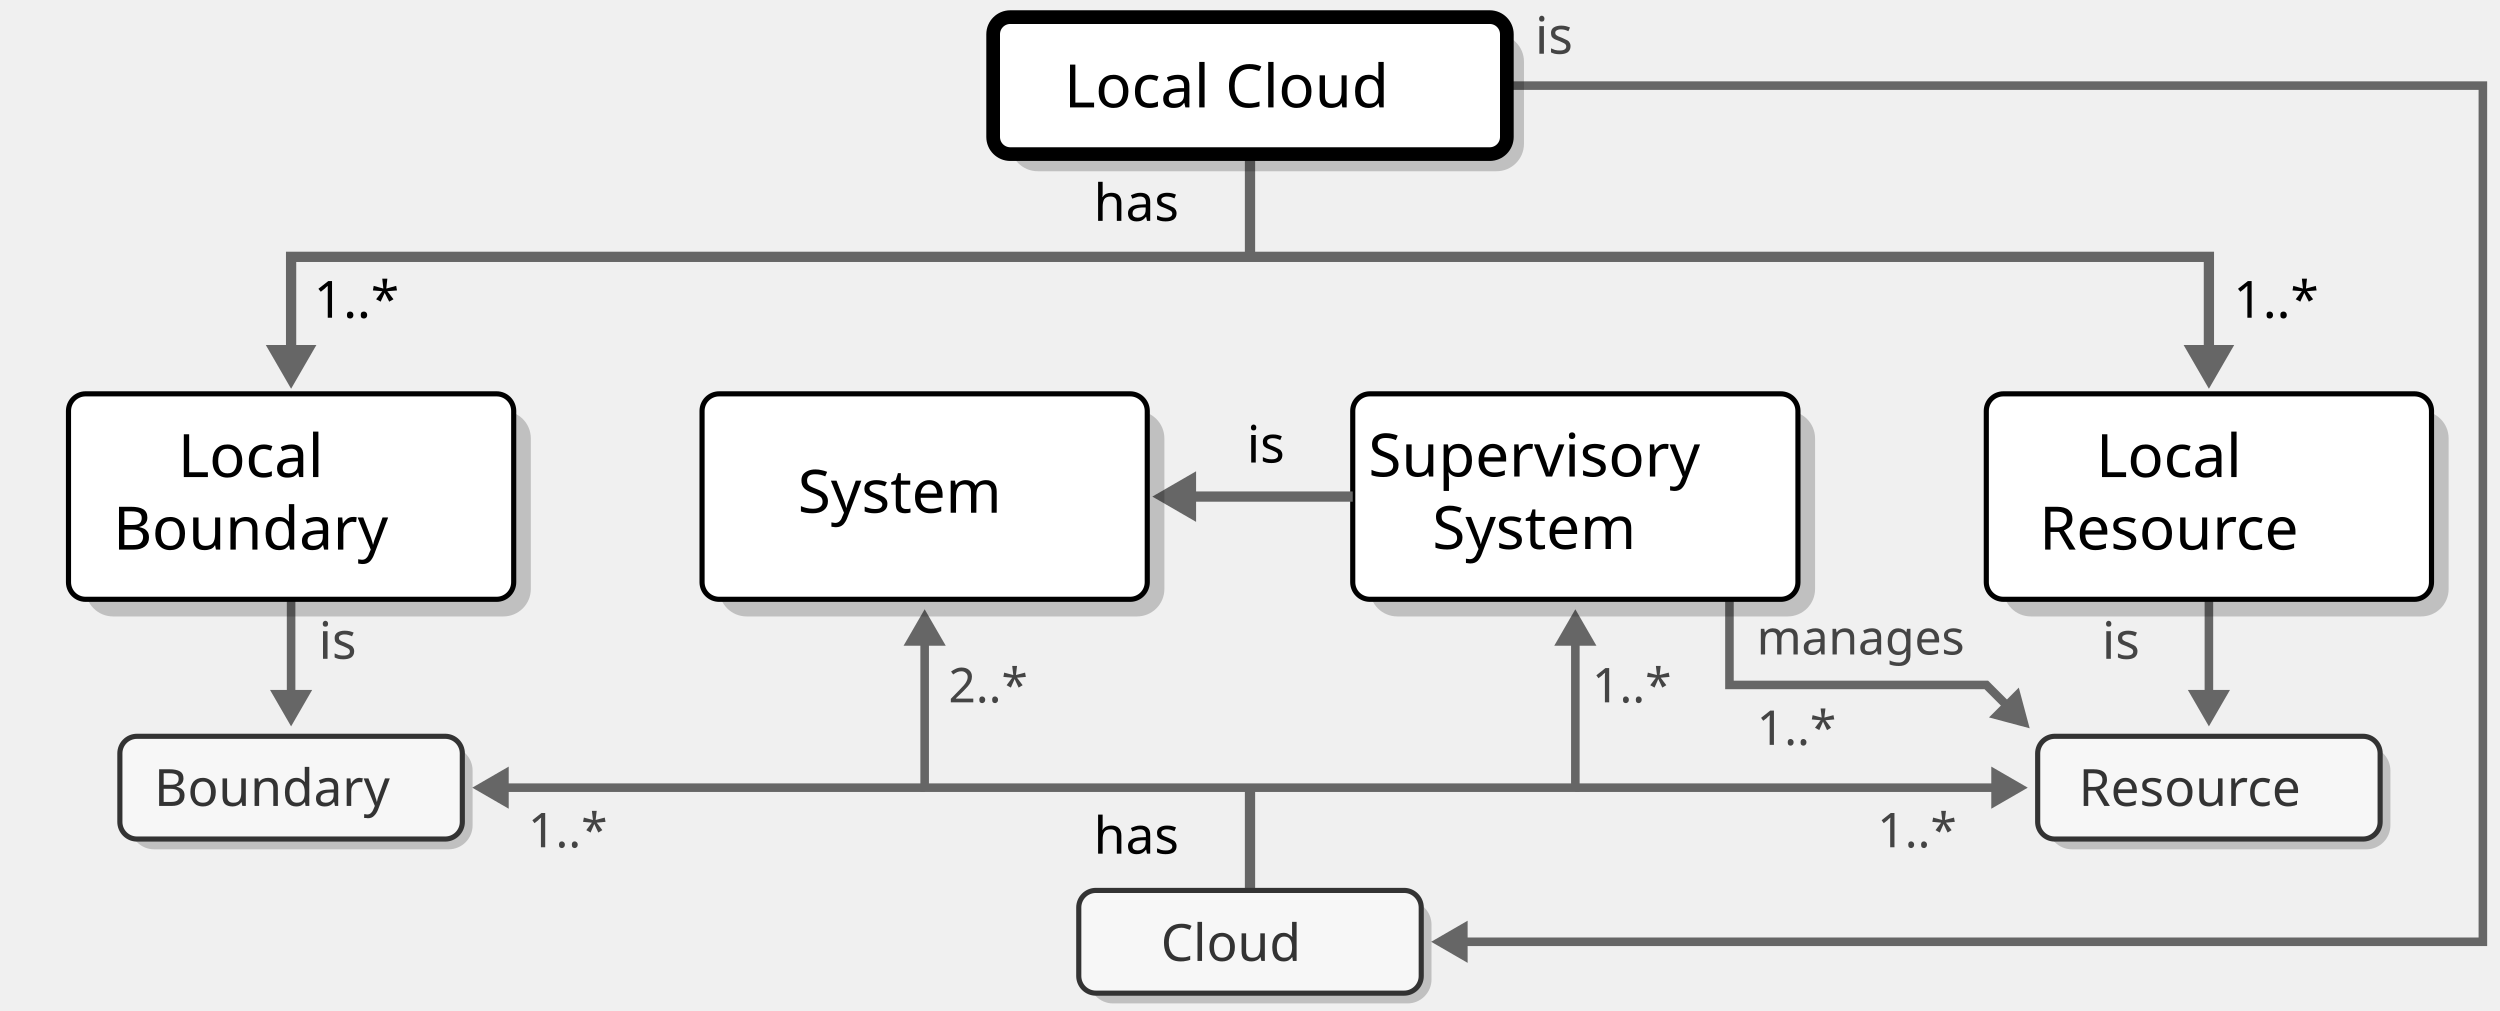
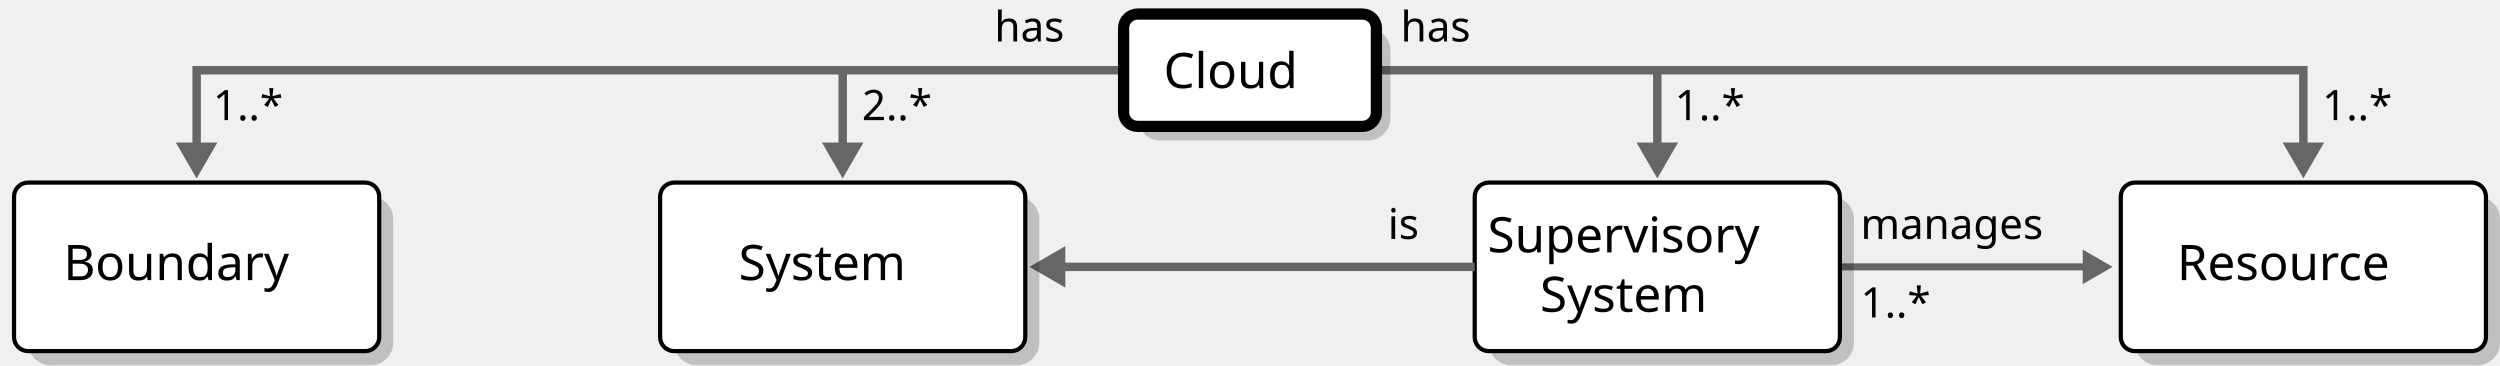
- <svg xmlns="http://www.w3.org/2000/svg" xmlns:xlink="http://www.w3.org/1999/xlink" width="146mm" height="59mm" version="1.1" viewBox="0 0 146 59" id="svg162">
+ <svg xmlns="http://www.w3.org/2000/svg" xmlns:xlink="http://www.w3.org/1999/xlink" width="178mm" height="26mm" version="1.1" viewBox="0 0 178 26" id="svg162">
  <defs id="defs5">
    <marker id="a" overflow="visible" orient="auto">
      <path transform="scale(0.4)" d="M 5.77,0 -2.88,5 V -5 Z" fill="context-stroke" fill-rule="evenodd" stroke="context-stroke" stroke-width="1pt" id="path2" />
    </marker>
    <marker id="e" overflow="visible" orient="auto">
      <path transform="scale(0.4)" d="M 5.77,0 -2.88,5 V -5 Z" fill="context-stroke" fill-rule="evenodd" stroke="context-stroke" stroke-width="1pt" id="path824" />
    </marker>
    <marker id="a-2" overflow="visible" orient="auto">
      <path transform="scale(0.4)" d="M 5.77,0 -2.88,5 V -5 Z" fill="context-stroke" fill-rule="evenodd" stroke="context-stroke" stroke-width="1pt" id="path2-3" />
    </marker>
    <marker id="a-3" overflow="visible" orient="auto">
      <path transform="scale(0.4)" d="M 5.77,0 -2.88,5 V -5 Z" fill="context-stroke" fill-rule="evenodd" stroke="context-stroke" stroke-width="1pt" id="path2-2" />
    </marker>
    <marker id="a-34" overflow="visible" orient="auto">
      <path transform="scale(0.4)" d="M 5.77,0 -2.88,5 V -5 Z" fill="context-stroke" fill-rule="evenodd" stroke="context-stroke" stroke-width="1pt" id="path2-37" />
    </marker>
    <marker id="a-0" overflow="visible" orient="auto">
      <path transform="scale(0.4)" d="M 5.77,0 -2.88,5 V -5 Z" fill="context-stroke" fill-rule="evenodd" stroke="context-stroke" stroke-width="1pt" id="path2-1" />
    </marker>
  </defs>
-   <path d="M 88,5 H 145 V 55 H 85" marker-end="url(#a-0)" id="path1044" style="fill:none;stroke:#666666;stroke-width:0.5;stroke-miterlimit:4;stroke-dasharray:none;marker-end:url(#a-0)" />
-   <use x="0" y="0" xlink:href="#g17494" id="use19802" transform="translate(56,-9)" width="100%" height="100%" />
-   <use x="0" y="0" xlink:href="#g17494" id="use19800" transform="translate(-56,-9)" width="100%" height="100%" />
-   <path style="fill:none;stroke:#666666;stroke-width:0.6;stroke-linecap:butt;stroke-linejoin:miter;stroke-miterlimit:4;stroke-dasharray:none;stroke-opacity:1" d="M 73,9 V 15" id="path24999" />
-   <path d="m 129,35 v 6" marker-end="url(#a-0)" id="use26566" style="fill:none;stroke:#666666;stroke-width:0.5;stroke-miterlimit:4;stroke-dasharray:none;marker-end:url(#a-0)" />
-   <path d="m 101,35 v 5 l 15,10e-7 1.529,1.529" marker-end="url(#a)" id="path3155" style="fill:none;stroke:#666666;stroke-width:0.5;stroke-miterlimit:4;stroke-dasharray:none" />
-   <g id="use26349" transform="matrix(-1,0,0,1,156,4e-7)">
-     <path d="M 83,46 H 64 L 64,37" marker-end="url(#a-34)" id="path4174" style="fill:none;stroke:#666666;stroke-width:0.5;stroke-miterlimit:4;stroke-dasharray:none;marker-end:url(#a-34)" />
-     <path d="M 64,46 H 39" marker-end="url(#a-34)" id="path4176" style="fill:none;stroke:#666666;stroke-width:0.5;stroke-miterlimit:4;stroke-dasharray:none;marker-end:url(#a-34)" />
-   </g>
-   <use x="0" y="0" xlink:href="#g17080" id="use17086" transform="translate(112)" width="100%" height="100%" />
-   <use x="0" y="0" xlink:href="#g17080" id="use17084" transform="translate(75)" width="100%" height="100%" />
-   <g id="g26347" transform="translate(-9.999999)">
-     <path d="M 83,46 H 64 L 64,37" marker-end="url(#a-34)" id="path21818-7" style="fill:none;stroke:#666666;stroke-width:0.5;stroke-miterlimit:4;stroke-dasharray:none;marker-end:url(#a-34)" />
-     <path d="M 64,46 H 39" marker-end="url(#a-34)" id="path26244" style="fill:none;stroke:#666666;stroke-width:0.5;stroke-miterlimit:4;stroke-dasharray:none;marker-end:url(#a-34)" />
-   </g>
-   <path d="m 79,29 h -10" marker-end="url(#a)" id="path29980" style="fill:none;stroke:#666666;stroke-width:0.6;stroke-miterlimit:4;stroke-dasharray:none" />
-   <use x="0" y="0" xlink:href="#g17080" id="use17082" transform="translate(37)" width="100%" height="100%" />
-   <rect id="rect940" x="59" y="2" width="30" height="8" rx="1.6" fill="none" opacity="0.913" stroke="#000000" stroke-linejoin="round" stroke-width="0.333" style="opacity:1;fill:#000000;fill-opacity:0.2;stroke:none;stroke-width:0.8;stroke-miterlimit:4;stroke-dasharray:none" />
-   <use x="0" y="0" xlink:href="#path24999" id="use26083" transform="translate(1.27e-6,37)" width="100%" height="100%" />
-   <path d="m 17,35 v 6" marker-end="url(#a-0)" id="path25081-9" style="fill:none;stroke:#666666;stroke-width:0.5;stroke-miterlimit:4;stroke-dasharray:none;marker-end:url(#a-0)" />
-   <rect id="rect45004" x="58" y="1" width="30" height="8" rx="1" fill="none" opacity="0.913" stroke="#000000" stroke-linejoin="round" stroke-width="0.333" style="opacity:1;fill:#ffffff;fill-opacity:1;stroke-width:0.8;stroke-miterlimit:4;stroke-dasharray:none" />
-   <g id="g17494" transform="translate(5,-11)">
-     <rect id="rect17088" x="58.6" y="63.6" width="20" height="6" rx="1.4" fill="none" opacity="0.913" stroke="#000000" stroke-linejoin="round" stroke-width="0.333" style="opacity:1;fill:#000000;fill-opacity:0.2;stroke:none;stroke-width:0.3;stroke-miterlimit:4;stroke-dasharray:none;stroke-opacity:1" />
-     <rect id="use8966" x="58" y="63" width="20" height="6" rx="1" fill="none" opacity="0.913" stroke="#000000" stroke-linejoin="round" stroke-width="0.333" style="opacity:1;fill:#f7f7f7;fill-opacity:1;stroke:#333333;stroke-width:0.3;stroke-miterlimit:4;stroke-dasharray:none;stroke-opacity:1" />
-   </g>
-   <text x="73.051" y="56.117" font-size="3.5px" style="font-size:3px;line-height:1.25;font-family:sans-serif;stroke-width:0.265" xml:space="preserve" id="text8978">
-     <tspan x="73.051" y="56.117" font-size="3.5px" stroke-width="0.265" text-align="center" text-anchor="middle" id="tspan8976" style="font-size:3px;fill:#333333;fill-opacity:1">Cloud</tspan>
+   <path d="M 80,5 H 14 V 11" marker-end="url(#a)" id="path25081" style="fill:none;stroke:#666666;stroke-width:0.6;stroke-miterlimit:4;stroke-dasharray:none" />
+   <path d="M 98,5 H 164 V 11" marker-end="url(#a)" id="path4362" style="fill:none;stroke:#666666;stroke-width:0.6;stroke-miterlimit:4;stroke-dasharray:none" />
+   <path d="m 131,19 h 18" marker-end="url(#a)" id="path3155" style="fill:none;stroke:#666666;stroke-width:0.5;stroke-miterlimit:4;stroke-dasharray:none" />
+   <use x="0" y="0" xlink:href="#g17080" id="use17086" transform="translate(150)" width="100%" height="100%" />
+   <use x="0" y="0" xlink:href="#g17080" id="use17084" transform="translate(104)" width="100%" height="100%" />
+   <path d="M 105,19 H 75" marker-end="url(#a)" id="path29980" style="fill:none;stroke:#666666;stroke-width:0.6;stroke-miterlimit:4;stroke-dasharray:none" />
+   <use x="0" y="0" xlink:href="#g17080" id="use17082" transform="translate(46)" width="100%" height="100%" />
+   <rect id="rect940" x="81" y="2" width="18" height="8" rx="1.6" fill="none" opacity="0.913" stroke="#000000" stroke-linejoin="round" stroke-width="0.333" style="opacity:1;fill:#000000;fill-opacity:0.2;stroke:none;stroke-width:0.8;stroke-miterlimit:4;stroke-dasharray:none" />
+   <rect id="rect45004" x="80" y="1" width="18" height="8" rx="1" fill="none" opacity="0.913" stroke="#000000" stroke-linejoin="round" stroke-width="0.333" style="opacity:1;fill:#ffffff;fill-opacity:1;stroke-width:0.8;stroke-miterlimit:4;stroke-dasharray:none" />
+   <text x="88.987" y="6.272" font-size="3.5px" style="line-height:1.25;font-family:sans-serif;stroke-width:0.265" xml:space="preserve" id="text44012">
+     <tspan x="88.987" y="6.272" font-size="3.5px" stroke-width="0.265" text-align="center" text-anchor="middle" id="tspan44010">Cloud</tspan>
  </text>
-   <text x="102.599" y="38.222" style="font-size:2.8px;line-height:1.25;font-family:sans-serif;stroke-width:0.265" xml:space="preserve" id="use32783">
-     <tspan x="102.599" y="38.222" stroke-width="0.265" id="tspan6742" style="font-size:2.8px;fill:#444444;fill-opacity:1">manages</tspan>
-   </text>
-   <text x="72.987" y="6.272" font-size="3.5px" style="line-height:1.25;font-family:sans-serif;stroke-width:0.265" xml:space="preserve" id="text44012">
-     <tspan x="72.987" y="6.272" font-size="3.5px" stroke-width="0.265" text-align="center" text-anchor="middle" id="tspan44010">Local Cloud</tspan>
-   </text>
-   <g id="g17080" transform="translate(3)">
+   <g id="g17080" transform="translate(-1.7700006e-6,-10)">
    <rect id="rect16734" x="2" y="24" width="26" height="12" rx="1.6" fill="none" opacity="0.913" stroke="#000000" stroke-linejoin="round" stroke-width="0.333" style="opacity:1;fill:#000000;fill-opacity:0.2;stroke:none;stroke-width:0.8;stroke-miterlimit:4;stroke-dasharray:none" />
    <rect id="rect1588" x="1" y="23" width="26" height="12" rx="1" fill="none" opacity="0.913" stroke="#000000" stroke-linejoin="round" stroke-width="0.333" style="opacity:1;fill:#ffffff;fill-opacity:1;stroke-width:0.3;stroke-miterlimit:4;stroke-dasharray:none" />
  </g>
-   <text x="53.915" y="29.943" font-size="3.5px" style="line-height:1.25;font-family:sans-serif;stroke-width:0.265" xml:space="preserve" id="text6384">
-     <tspan x="53.915" y="29.943" font-size="3.5px" stroke-width="0.265" text-align="center" text-anchor="middle" id="tspan6382">System</tspan>
+   <text x="59.915" y="19.943" font-size="3.5px" style="line-height:1.25;font-family:sans-serif;stroke-width:0.265" xml:space="preserve" id="text6384">
+     <tspan x="59.915" y="19.943" font-size="3.5px" stroke-width="0.265" text-align="center" text-anchor="middle" id="tspan6382">System</tspan>
  </text>
-   <g id="g13806" transform="translate(3,0.07305044)">
-     <text x="13.915" y="27.788" font-size="3.5px" style="line-height:1.25;font-family:sans-serif;stroke-width:0.265" xml:space="preserve" id="text1592">
-       <tspan x="13.915" y="27.788" font-size="3.5px" stroke-width="0.265" text-align="center" text-anchor="middle" id="tspan1590">Local</tspan>
-     </text>
-     <text x="13.915" y="32.021" font-size="3.5px" style="line-height:1.25;font-family:sans-serif;stroke-width:0.265" xml:space="preserve" id="text10194">
-       <tspan x="13.915" y="32.021" font-size="3.5px" stroke-width="0.265" text-align="center" text-anchor="middle" id="tspan10192">Boundary</tspan>
-     </text>
-   </g>
-   <g id="g14480" transform="translate(77.96669,0.03887108)">
+   <text x="13.915" y="19.943" font-size="3.5px" style="line-height:1.25;font-family:sans-serif;stroke-width:0.265" xml:space="preserve" id="text10194">
+     <tspan x="13.915" y="19.943" font-size="3.5px" stroke-width="0.265" text-align="center" text-anchor="middle" id="tspan10192">Boundary</tspan>
+   </text>
+   <g id="g14480" transform="translate(103.9667,-9.82057)">
    <text x="13.915" y="27.788" font-size="3.5px" style="line-height:1.25;font-family:sans-serif;stroke-width:0.265" xml:space="preserve" id="text14474">
      <tspan x="13.915" y="27.788" font-size="3.5px" stroke-width="0.265" text-align="center" text-anchor="middle" id="tspan14472">Supervisory</tspan>
    </text>
    <text x="13.915" y="32.021" font-size="3.5px" style="line-height:1.25;font-family:sans-serif;stroke-width:0.265" xml:space="preserve" id="text14478">
      <tspan x="13.915" y="32.021" font-size="3.5px" stroke-width="0.265" text-align="center" text-anchor="middle" id="tspan14476">System</tspan>
    </text>
  </g>
-   <g id="g16110" transform="translate(115.0231,0.0730498)">
-     <text x="13.915" y="27.788" font-size="3.5px" style="line-height:1.25;font-family:sans-serif;stroke-width:0.265" xml:space="preserve" id="text16104">
-       <tspan x="13.915" y="27.788" font-size="3.5px" stroke-width="0.265" text-align="center" text-anchor="middle" id="tspan16102">Local</tspan>
-     </text>
-     <text x="13.915" y="32.021" font-size="3.5px" style="line-height:1.25;font-family:sans-serif;stroke-width:0.265" xml:space="preserve" id="text16108">
-       <tspan x="13.915" y="32.021" font-size="3.5px" stroke-width="0.265" text-align="center" text-anchor="middle" id="tspan16106">Resource</tspan>
-     </text>
-   </g>
-   <text x="79.383" y="27.012" style="font-size:3px;line-height:1.25;font-family:sans-serif;stroke-width:0.265" xml:space="preserve" id="text21034">
-     <tspan x="77.373" y="27.012" stroke-width="0.265" id="tspan21032" style="text-align:end;text-anchor:end">is</tspan>
+   <text x="163.938" y="19.943" font-size="3.5px" style="line-height:1.25;font-family:sans-serif;stroke-width:0.265" xml:space="preserve" id="text16108">
+     <tspan x="163.938" y="19.943" font-size="3.5px" stroke-width="0.265" text-align="center" text-anchor="middle" id="tspan16106">Resource</tspan>
  </text>
-   <text x="129.051" y="47.068" font-size="3.5px" style="font-size:3px;line-height:1.25;font-family:sans-serif;stroke-width:0.265" xml:space="preserve" id="text22501">
-     <tspan x="129.051" y="47.068" font-size="3.5px" stroke-width="0.265" text-align="center" text-anchor="middle" id="tspan22499" style="font-size:3px;fill:#333333;fill-opacity:1">Resource</tspan>
+   <text x="105.383" y="17.012" style="font-size:3px;line-height:1.25;font-family:sans-serif;stroke-width:0.265" xml:space="preserve" id="text21034">
+     <tspan x="103.373" y="17.012" stroke-width="0.265" id="tspan21032" style="text-align:end;text-anchor:end">is</tspan>
  </text>
-   <text x="17.051" y="47.068" font-size="3.5px" style="font-size:3px;line-height:1.25;font-family:sans-serif;stroke-width:0.265" xml:space="preserve" id="text23709">
-     <tspan x="17.051" y="47.068" font-size="3.5px" stroke-width="0.265" text-align="center" text-anchor="middle" id="tspan23707" style="font-size:3px;fill:#333333;fill-opacity:1">Boundary</tspan>
+   <text x="83.007" y="2.955" style="font-size:3px;line-height:1.25;font-family:sans-serif;stroke-width:0.265" xml:space="preserve" id="text26638">
+     <tspan x="78.123" y="2.955" stroke-width="0.265" id="tspan26636" style="text-align:end;text-anchor:end">has</tspan>
  </text>
-   <g id="g25336" transform="translate(-9.999999)">
-     <path d="M 83,15 H 27 v 6" marker-end="url(#a)" id="path25081" style="fill:none;stroke:#666666;stroke-width:0.6;stroke-miterlimit:4;stroke-dasharray:none" />
-   </g>
-   <g id="use25338" transform="matrix(-1,0,0,1,156,-2.1e-7)">
-     <path d="M 83,15 H 27 v 6" marker-end="url(#a)" id="path4362" style="fill:none;stroke:#666666;stroke-width:0.6;stroke-miterlimit:4;stroke-dasharray:none" />
-   </g>
-   <text x="76.078" y="12.9" style="font-size:3px;line-height:1.25;font-family:sans-serif;stroke-width:0.265" xml:space="preserve" id="text26638">
-     <tspan x="71.194" y="12.9" stroke-width="0.265" id="tspan26636" style="text-align:end;text-anchor:end">has</tspan>
+   <text x="17.18" y="8.555" style="font-size:3px;line-height:1.25;font-family:sans-serif;stroke-width:0.265" xml:space="preserve" id="text27236">
+     <tspan x="15.17" y="8.555" stroke-width="0.265" id="tspan27234">1..*</tspan>
  </text>
-   <text x="20.339" y="18.555" style="font-size:3px;line-height:1.25;font-family:sans-serif;stroke-width:0.265" xml:space="preserve" id="text27236">
-     <tspan x="18.329" y="18.555" stroke-width="0.265" id="tspan27234">1..*</tspan>
+   <text x="167.353" y="8.555" style="font-size:3px;line-height:1.25;font-family:sans-serif;stroke-width:0.265" xml:space="preserve" id="text28698">
+     <tspan x="165.343" y="8.555" stroke-width="0.265" id="tspan28696">1..*</tspan>
  </text>
-   <text x="132.443" y="18.555" style="font-size:3px;line-height:1.25;font-family:sans-serif;stroke-width:0.265" xml:space="preserve" id="text28698">
-     <tspan x="130.433" y="18.555" stroke-width="0.265" id="tspan28696">1..*</tspan>
+   <path d="M 60,5 V 11" marker-end="url(#a)" id="path134628" style="fill:none;stroke:#666666;stroke-width:0.6;stroke-miterlimit:4;stroke-dasharray:none" />
+   <path d="M 118,5 V 11" marker-end="url(#a)" id="path134668" style="fill:none;stroke:#666666;stroke-width:0.6;stroke-miterlimit:4;stroke-dasharray:none" />
+   <text x="63.38" y="8.555" style="font-size:3px;line-height:1.25;font-family:sans-serif;stroke-width:0.265" xml:space="preserve" id="text134672">
+     <tspan x="61.371" y="8.555" stroke-width="0.265" id="tspan134670">2..*</tspan>
  </text>
-   <text x="18.612" y="38.472" style="font-size:3px;line-height:1.25;font-family:sans-serif;stroke-width:0.265" xml:space="preserve" id="text28702">
-     <tspan x="18.612" y="38.472" stroke-width="0.265" id="tspan28700" style="fill:#444444;fill-opacity:1">is</tspan>
+   <text x="121.253" y="8.555" style="font-size:3px;line-height:1.25;font-family:sans-serif;stroke-width:0.265" xml:space="preserve" id="text134712">
+     <tspan x="119.243" y="8.555" stroke-width="0.265" id="tspan134710">1..*</tspan>
  </text>
-   <text x="129.276" y="38.472" style="font-size:3px;line-height:1.25;font-family:sans-serif;stroke-width:0.265" xml:space="preserve" id="text29350">
-     <tspan x="127.308" y="38.472" stroke-width="0.265" id="tspan29348" style="text-align:end;text-anchor:end;fill:#444444;fill-opacity:1">is</tspan>
+   <text x="134.487" y="17.012" style="font-size:3px;line-height:1.25;font-family:sans-serif;text-align:start;text-anchor:start;stroke-width:0.265" xml:space="preserve" id="text138264">
+     <tspan x="132.477" y="17.012" stroke-width="0.265" id="tspan138262" style="text-align:start;text-anchor:start">manages</tspan>
  </text>
-   <use x="0" y="0" xlink:href="#text26638" id="use29352" transform="translate(-2.403947e-8,36.95499)" width="100%" height="100%" />
-   <text x="104.609" y="43.501" style="font-size:2.8px;line-height:1.25;font-family:sans-serif;stroke-width:0.265" xml:space="preserve" id="text28698-3">
-     <tspan x="102.599" y="43.501" stroke-width="0.265" id="tspan28696-5" style="font-size:2.8px;fill:#444444;fill-opacity:1">1..*</tspan>
+   <text x="134.487" y="22.6" style="font-size:3px;line-height:1.25;font-family:sans-serif;text-align:start;text-anchor:start;stroke-width:0.265" xml:space="preserve" id="text139867">
+     <tspan x="132.477" y="22.6" stroke-width="0.265" id="tspan139865" style="text-align:start;text-anchor:start">1..*</tspan>
  </text>
-   <text x="32.85" y="49.482" style="font-size:2.8px;line-height:1.25;font-family:sans-serif;stroke-width:0.265" xml:space="preserve" id="text19886">
-     <tspan x="30.84" y="49.482" stroke-width="0.265" id="tspan19884" style="font-size:2.8px;fill:#444444;fill-opacity:1">1..*</tspan>
+   <text x="104.613" y="2.955" style="font-size:3px;line-height:1.25;font-family:sans-serif;text-align:start;text-anchor:start;stroke-width:0.265" xml:space="preserve" id="text144215">
+     <tspan x="99.729" y="2.955" stroke-width="0.265" id="tspan144213" style="text-align:start;text-anchor:start">has</tspan>
  </text>
-   <text x="57.395" y="41.015" style="font-size:2.8px;line-height:1.25;font-family:sans-serif;stroke-width:0.265" xml:space="preserve" id="text19890">
-     <tspan x="55.385" y="41.015" stroke-width="0.265" id="tspan19888" style="font-size:2.8px;fill:#444444;fill-opacity:1">2..*</tspan>
-   </text>
-   <text x="94.985" y="41.015" style="font-size:2.8px;line-height:1.25;font-family:sans-serif;stroke-width:0.265" xml:space="preserve" id="text19894">
-     <tspan x="92.975" y="41.015" stroke-width="0.265" id="tspan19892" style="font-size:2.8px;fill:#444444;fill-opacity:1">1..*</tspan>
-   </text>
-   <text x="111.646" y="49.482" style="font-size:2.8px;line-height:1.25;font-family:sans-serif;stroke-width:0.265" xml:space="preserve" id="text19898">
-     <tspan x="109.637" y="49.482" stroke-width="0.265" id="tspan19896" style="font-size:2.8px;fill:#444444;fill-opacity:1">1..*</tspan>
-   </text>
-   <use x="0" y="0" xlink:href="#text28702" id="use1259" transform="translate(71.03571,-35.33637)" width="100%" height="100%" />
</svg>
